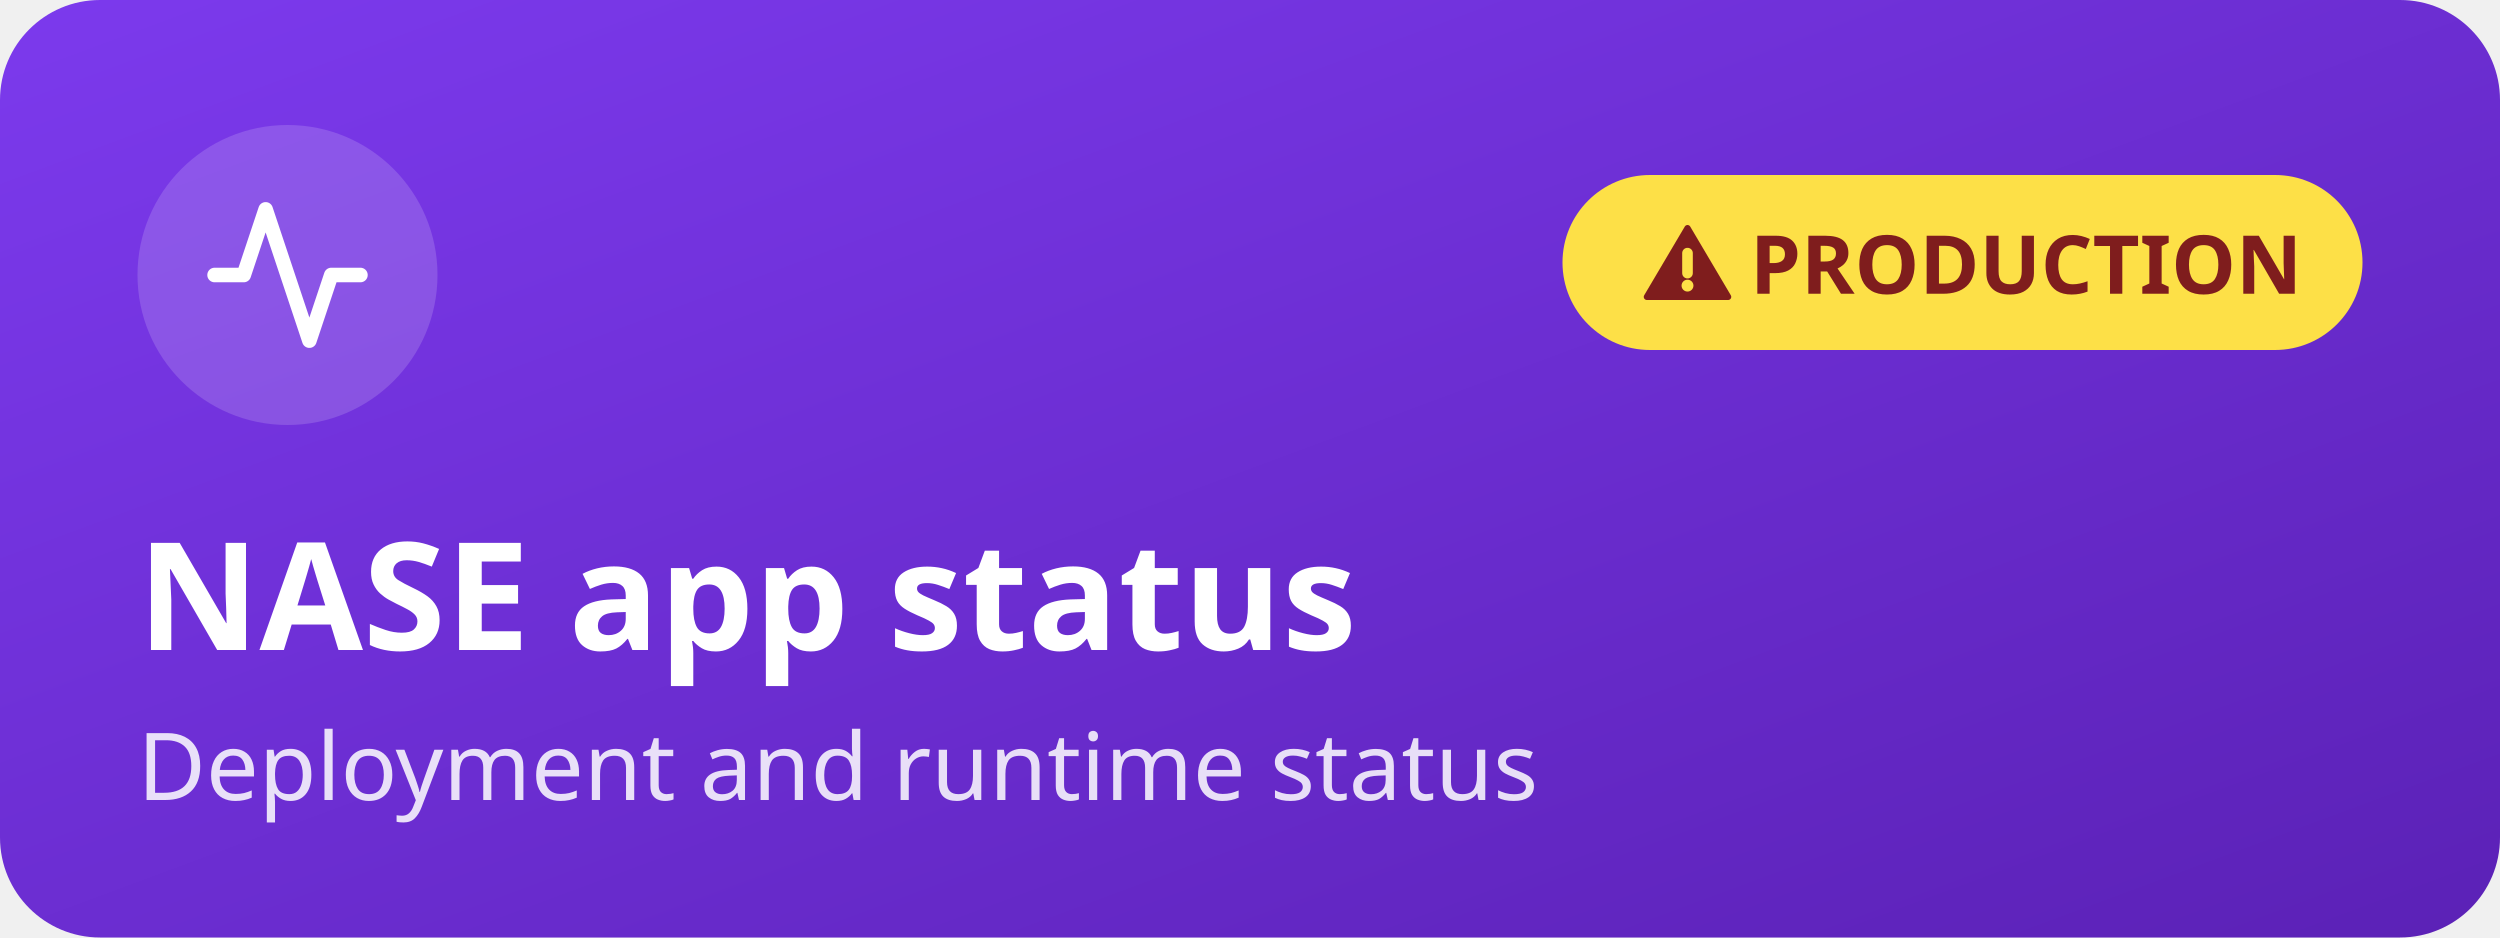
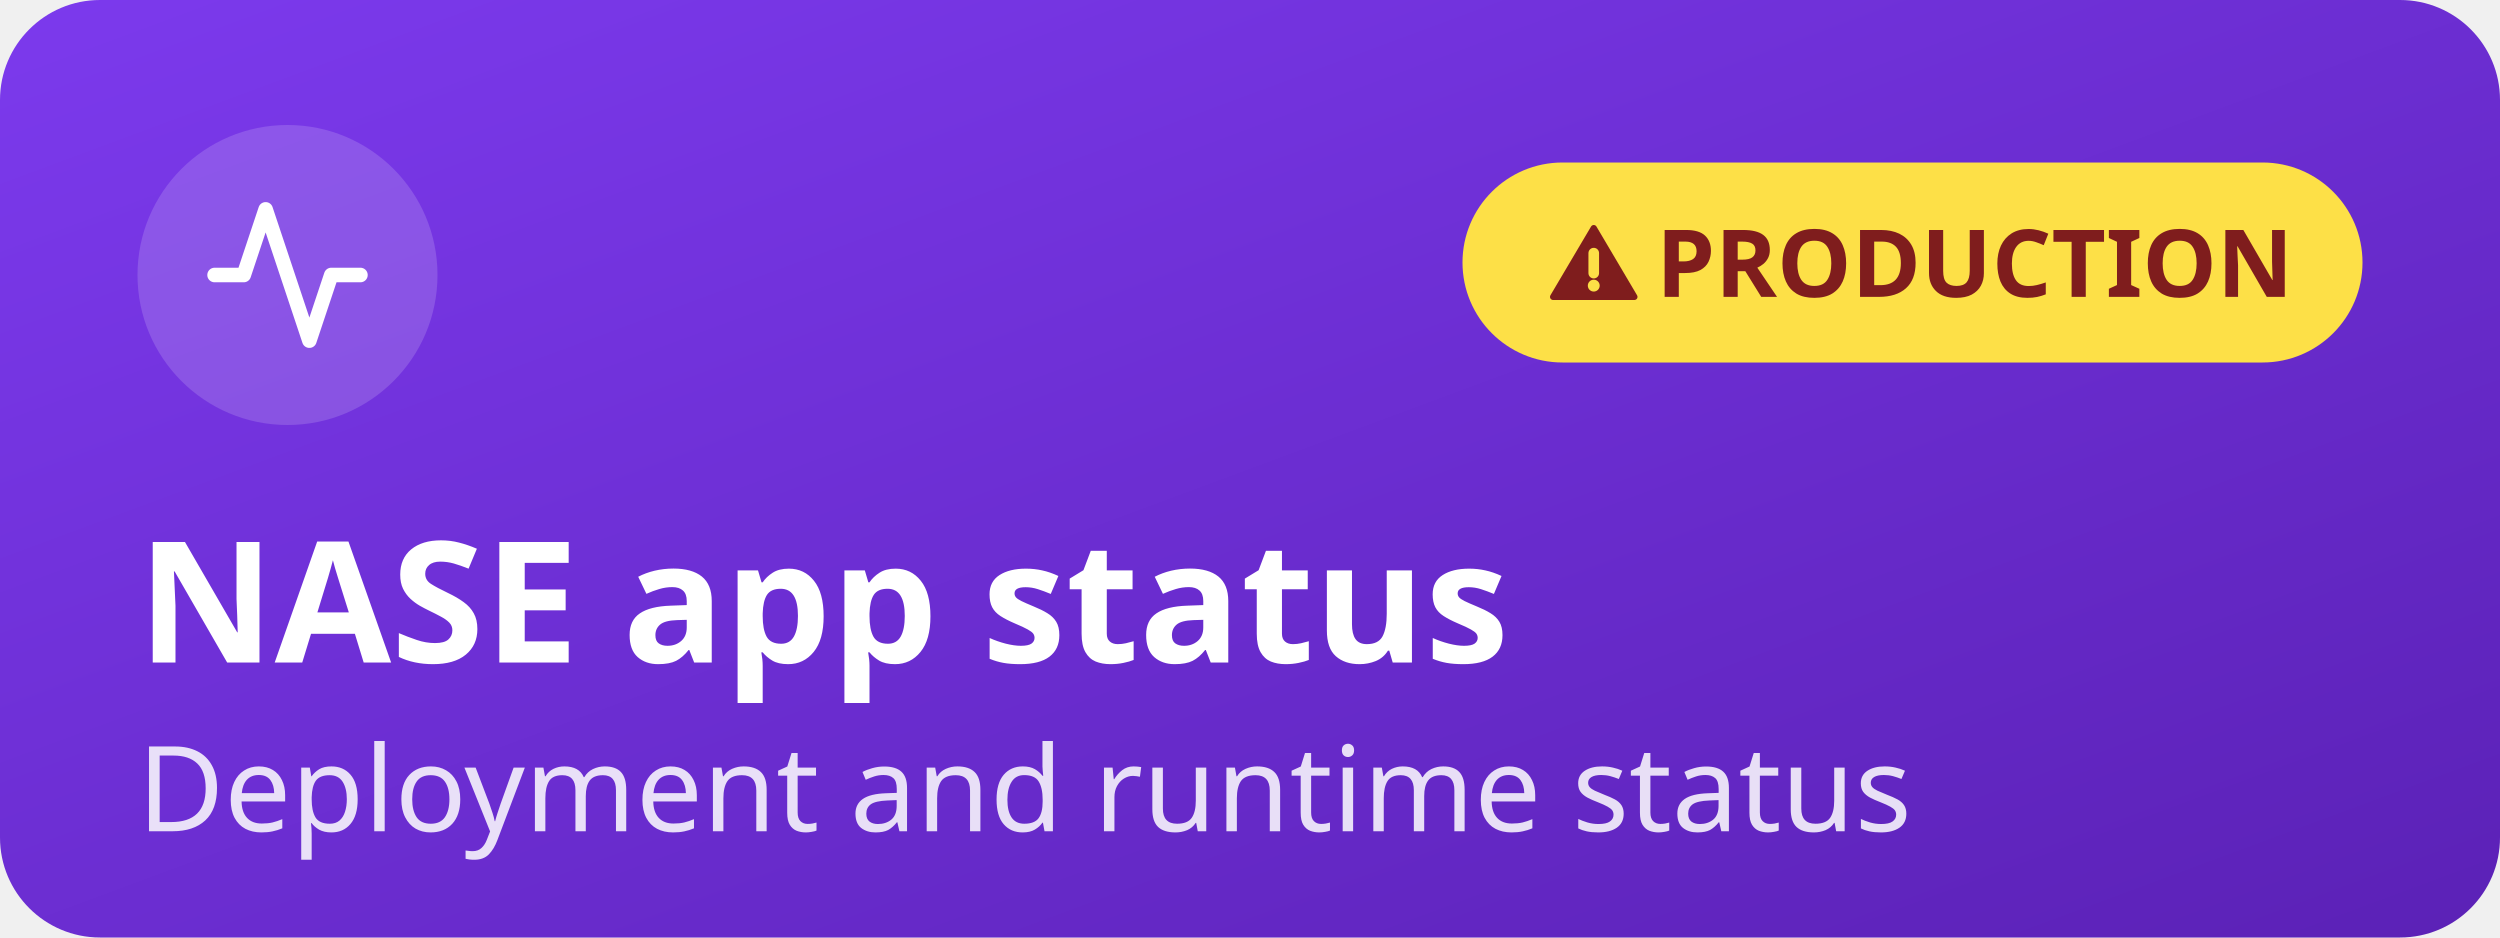
<svg xmlns="http://www.w3.org/2000/svg" width="400" height="150" viewBox="0 0 400 150" role="img" aria-label="NASE app status – Deployment and runtime status (PRODUCTION)">
  <defs>
    <linearGradient id="g" x1="0" y1="0" x2="1" y2="1">
      <stop offset="0" stop-color="#7c3aed" />
      <stop offset="1" stop-color="#5b21b6" />
    </linearGradient>
  </defs>
  <rect width="400" height="150" rx="16" fill="url(#g)" />
  <circle cx="46" cy="44" r="24" fill="#fff" fill-opacity=".16" />
  <g transform="translate(32 30) scale(1.1667)" fill="none" stroke="#fff" stroke-width="2" stroke-linecap="round" stroke-linejoin="round">
    <path d="M22 12h-4l-3 9L9 3l-3 9H2" />
  </g>
-   <rect x="250" y="28" width="128" height="28" rx="14" fill="#fde047" fill-opacity="1" />
-   <g transform="translate(264 37)">
+   <rect x="234" y="26" width="144" height="32" rx="16" fill="#fde047" fill-opacity="1" />
+   <g transform="translate(249 37)">
    <path d="M6 -0.5 12.5 10.5H-0.5Z" fill="#7f1d1d" stroke="#7f1d1d" stroke-width="1" stroke-linejoin="round" />
    <path d="M6 3.5v3.2" stroke="#fde047" stroke-width="1.7" stroke-linecap="round" />
    <circle cx="6" cy="8.7" r="0.95" fill="#fde047" />
  </g>
-   <text x="280" y="47" font-family="-apple-system,BlinkMacSystemFont,'Segoe UI','Noto Sans',Helvetica,Arial,sans-serif" font-size="13" font-weight="700" fill="#7f1d1d">PRODUCTION</text>
-   <text x="22" y="104" font-family="-apple-system,BlinkMacSystemFont,'Segoe UI','Noto Sans',Helvetica,Arial,sans-serif" font-size="24" font-weight="700" fill="#fff">NASE app status</text>
-   <text x="22" y="128" font-family="-apple-system,BlinkMacSystemFont,'Segoe UI','Noto Sans',Helvetica,Arial,sans-serif" font-size="15" fill="#fff" fill-opacity=".85">Deployment and runtime status</text>
+   <text x="265" y="47.5" font-family="-apple-system,BlinkMacSystemFont,'Segoe UI','Noto Sans',Helvetica,Arial,sans-serif" font-size="15" font-weight="700" fill="#7f1d1d">PRODUCTION</text>
+   <text x="22" y="106" font-family="-apple-system,BlinkMacSystemFont,'Segoe UI','Noto Sans',Helvetica,Arial,sans-serif" font-size="27" font-weight="700" fill="#fff">NASE app status</text>
+   <text x="22" y="133" font-family="-apple-system,BlinkMacSystemFont,'Segoe UI','Noto Sans',Helvetica,Arial,sans-serif" font-size="19" fill="#fff" fill-opacity=".85">Deployment and runtime status</text>
</svg>
